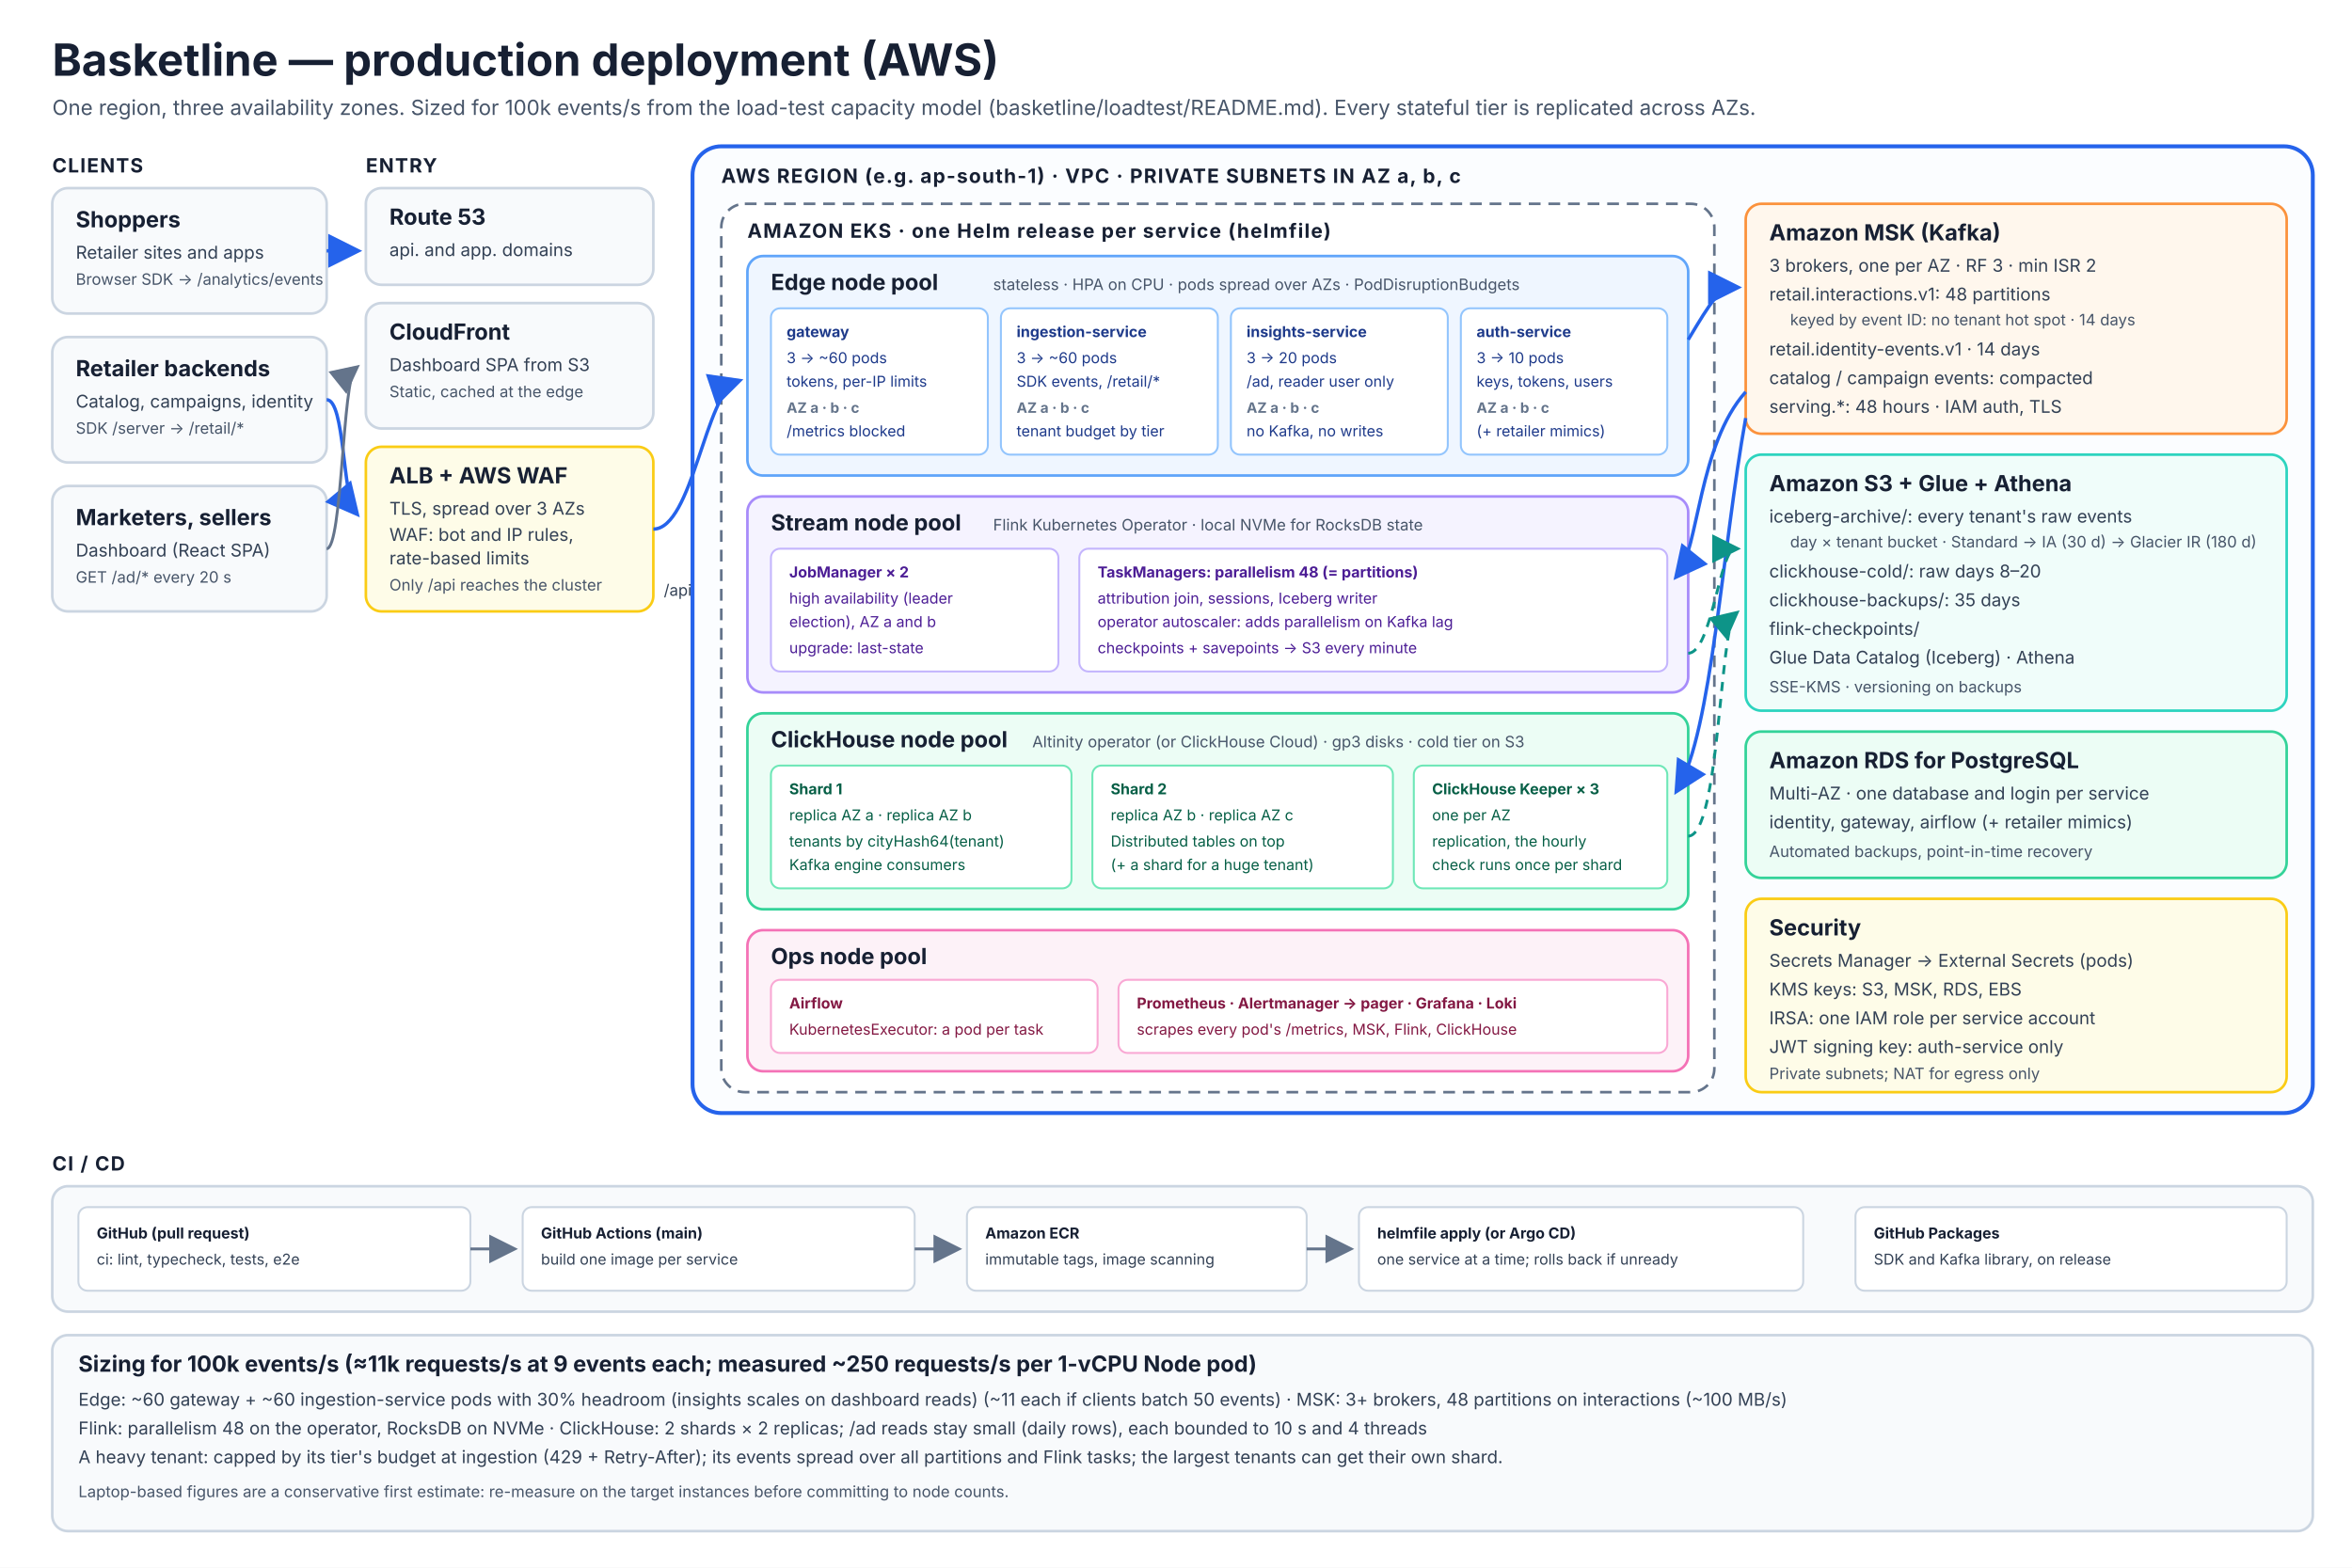
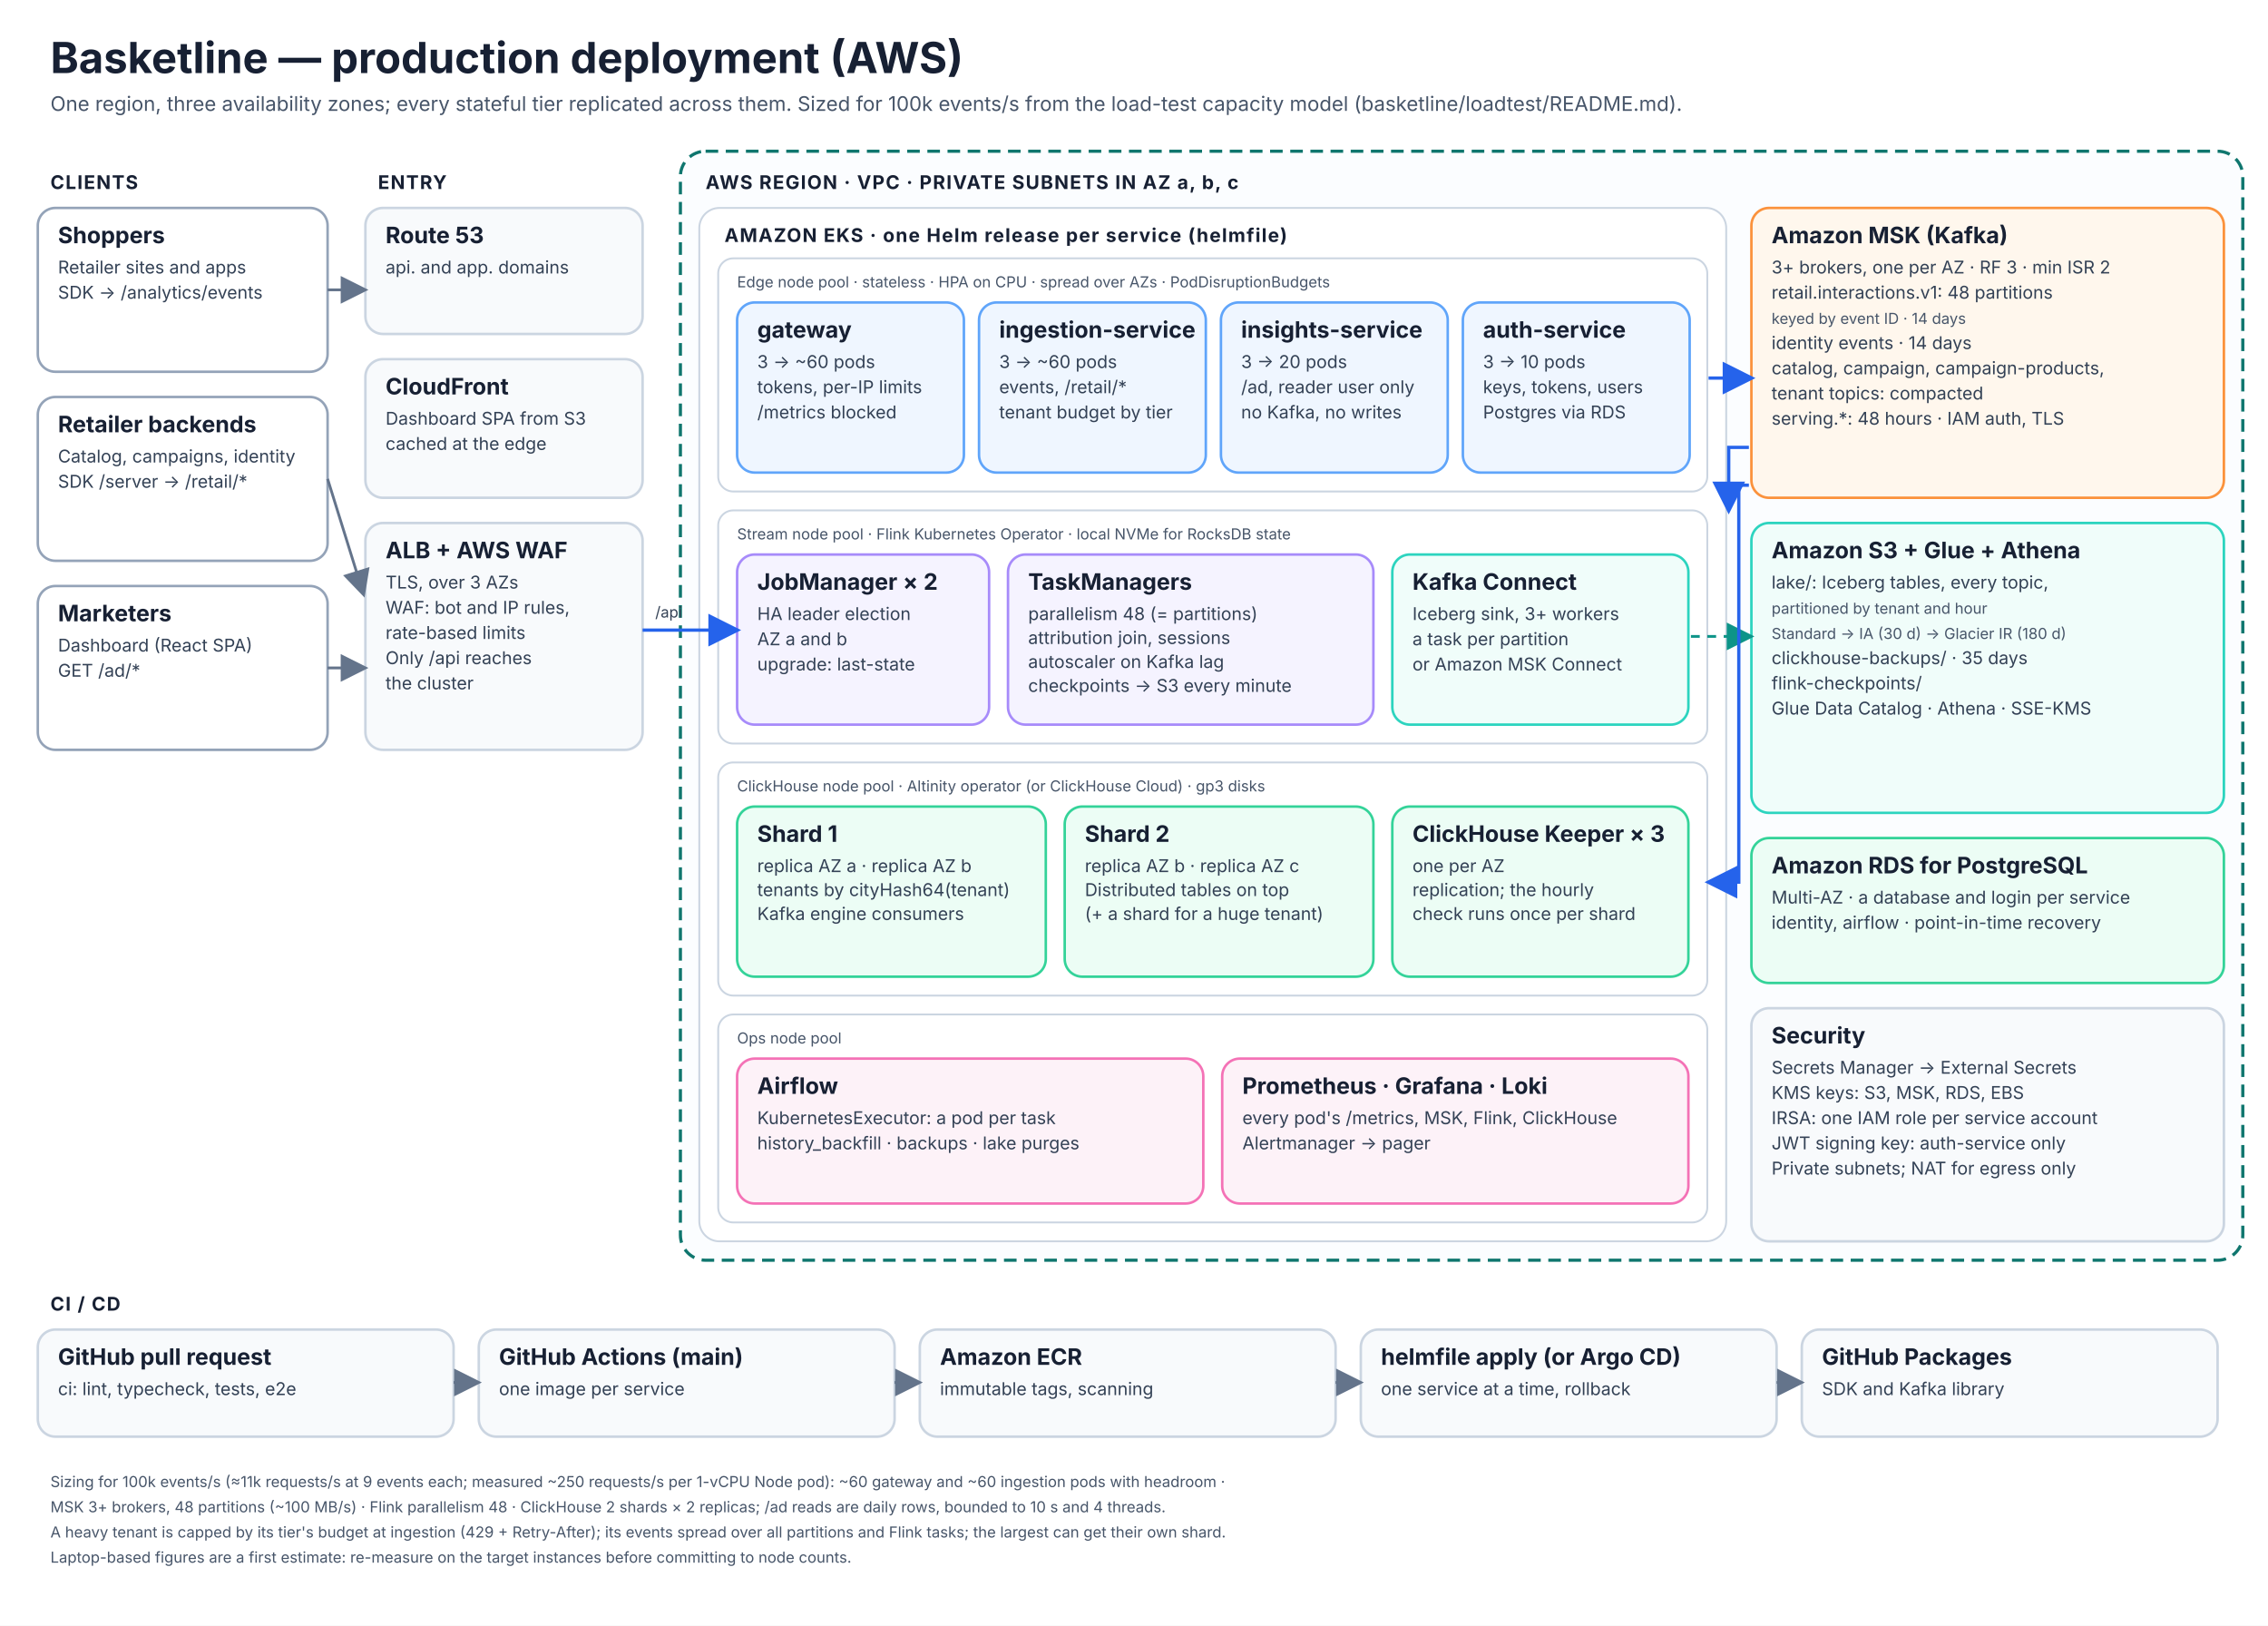
- <svg xmlns="http://www.w3.org/2000/svg" width="1800" height="1200" viewBox="0 0 1800 1200" role="img" aria-labelledby="title desc">
+ <svg xmlns="http://www.w3.org/2000/svg" width="1800" height="1290" viewBox="0 0 1800 1290" role="img" aria-labelledby="title desc">
  <defs>
    <marker id="arrow" markerWidth="10" markerHeight="10" refX="8" refY="5" orient="auto">
      <path d="M0,0 L10,5 L0,10 z" fill="#64748b" />
    </marker>
    <marker id="arrowBlue" markerWidth="10" markerHeight="10" refX="8" refY="5" orient="auto">
      <path d="M0,0 L10,5 L0,10 z" fill="#2563eb" />
    </marker>
    <marker id="arrowTeal" markerWidth="10" markerHeight="10" refX="8" refY="5" orient="auto">
      <path d="M0,0 L10,5 L0,10 z" fill="#0d9488" />
    </marker>
-     <marker id="arrowPink" markerWidth="10" markerHeight="10" refX="8" refY="5" orient="auto">
-       <path d="M0,0 L10,5 L0,10 z" fill="#db2777" />
+     <marker id="arrowOrange" markerWidth="10" markerHeight="10" refX="8" refY="5" orient="auto">
+       <path d="M0,0 L10,5 L0,10 z" fill="#ea580c" />
    </marker>
    <style>
      text{font-family:Inter,-apple-system,BlinkMacSystemFont,"Segoe UI",sans-serif;fill:#172033}
      .title{font-size:34px;font-weight:750}.sub{font-size:16px;fill:#475569}
      .zone{font-size:15px;font-weight:700;letter-spacing:.06em}
-       .head{font-size:17px;font-weight:700}.body{font-size:13.5px;fill:#334155}.small{font-size:12px;fill:#475569}
-       .box{rx:12;stroke-width:2}.infra{fill:#f8fafc;stroke:#cbd5e1}.svc{fill:#eff6ff;stroke:#60a5fa}.kafka{fill:#fff7ed;stroke:#fb923c}.proc{fill:#f5f3ff;stroke:#a78bfa}.db{fill:#ecfdf5;stroke:#34d399}.archive{fill:#f0fdfa;stroke:#2dd4bf}.ops{fill:#fdf2f8;stroke:#f472b6}.sec{fill:#fefce8;stroke:#facc15}
-       .region{fill:#fbfdff;stroke:#2563eb;stroke-width:3;rx:22}
-       .eks{fill:#ffffff;stroke:#64748b;stroke-width:2;stroke-dasharray:9 6;rx:18}
-       .pod{rx:7;stroke-width:1.5;fill:#ffffff;stroke:#93c5fd}
-       .podtxt{font-size:11.5px;fill:#1e3a8a}
-       .az{font-size:11px;font-weight:700;fill:#64748b}
+       .head{font-size:18px;font-weight:700}.body{font-size:14px;fill:#334155}.small{font-size:12px;fill:#475569}
+       .tag{font-size:12px;font-weight:700;fill:#1d4ed8}
+       .infra{fill:#f8fafc;stroke:#cbd5e1;stroke-width:2}.svc{fill:#eff6ff;stroke:#60a5fa;stroke-width:2}
+       .kafka{fill:#fff7ed;stroke:#fb923c;stroke-width:2}.proc{fill:#f5f3ff;stroke:#a78bfa;stroke-width:2}
+       .db{fill:#ecfdf5;stroke:#34d399;stroke-width:2}.archive{fill:#f0fdfa;stroke:#2dd4bf;stroke-width:2}
+       .ops{fill:#fdf2f8;stroke:#f472b6;stroke-width:2}.client{fill:#ffffff;stroke:#94a3b8;stroke-width:2}
+       .retailer{fill:#fafafa;stroke:#94a3b8;stroke-width:2;stroke-dasharray:9 7}
+       .platform{fill:#f8fbff;stroke:#2563eb;stroke-width:3}
+       .region{fill:#fbfdff;stroke:#0f766e;stroke-width:2.5;stroke-dasharray:10 6}
+       .pool{fill:#ffffff;stroke:#cbd5e1;stroke-width:1.5}
      .arrow{fill:none;stroke:#64748b;stroke-width:2.2;marker-end:url(#arrow)}
      .live{fill:none;stroke:#2563eb;stroke-width:2.6;marker-end:url(#arrowBlue)}
      .batch{fill:none;stroke:#0d9488;stroke-width:2.2;stroke-dasharray:7 6;marker-end:url(#arrowTeal)}
-       .scrape{fill:none;stroke:#db2777;stroke-width:1.8;stroke-dasharray:4 5;marker-end:url(#arrowPink)}
+       .ref{fill:none;stroke:#ea580c;stroke-width:2.2;marker-end:url(#arrowOrange)}
      .lbl{font-size:12px;fill:#334155}
    </style>
  </defs>
-   <rect width="1800" height="1200" fill="#ffffff" />
+   <rect width="1800" height="1290" fill="#ffffff" />
  <text x="40" y="58" class="title">Basketline — production deployment (AWS)</text>
-   <text x="40" y="88" class="sub">One region, three availability zones. Sized for 100k events/s from the load-test capacity model (basketline/loadtest/README.md). Every stateful tier is replicated across AZs.</text>
-   <text x="40" y="132" class="zone" fill="#64748b">CLIENTS</text>
-   <rect x="40" y="144" width="210" height="96" class="box infra" />
-   <text x="58" y="174" class="head">Shoppers</text>
-   <text x="58" y="198" class="body">Retailer sites and apps</text>
-   <text x="58" y="218" class="small">Browser SDK → /analytics/events</text>
-   <rect x="40" y="258" width="210" height="96" class="box infra" />
-   <text x="58" y="288" class="head">Retailer backends</text>
-   <text x="58" y="312" class="body">Catalog, campaigns, identity</text>
-   <text x="58" y="332" class="small">SDK /server → /retail/*</text>
-   <rect x="40" y="372" width="210" height="96" class="box infra" />
-   <text x="58" y="402" class="head">Marketers, sellers</text>
-   <text x="58" y="426" class="body">Dashboard (React SPA)</text>
-   <text x="58" y="446" class="small">GET /ad/* every 20 s</text>
-   <text x="280" y="132" class="zone" fill="#64748b">ENTRY</text>
-   <rect x="280" y="144" width="220" height="74" class="box infra" />
-   <text x="298" y="172" class="head">Route 53</text>
-   <text x="298" y="196" class="body">api. and app. domains</text>
-   <rect x="280" y="232" width="220" height="96" class="box infra" />
-   <text x="298" y="260" class="head">CloudFront</text>
-   <text x="298" y="284" class="body">Dashboard SPA from S3</text>
-   <text x="298" y="304" class="small">Static, cached at the edge</text>
-   <rect x="280" y="342" width="220" height="126" class="box sec" />
-   <text x="298" y="370" class="head">ALB + AWS WAF</text>
-   <text x="298" y="394" class="body">TLS, spread over 3 AZs</text>
-   <text x="298" y="414" class="body">WAF: bot and IP rules,</text>
-   <text x="298" y="432" class="body">rate-based limits</text>
-   <text x="298" y="452" class="small">Only /api reaches the cluster</text>
-   <rect x="530" y="112" width="1240" height="740" class="region" />
-   <text x="552" y="140" class="zone" fill="#1d4ed8">AWS REGION (e.g. ap-south-1) · VPC · PRIVATE SUBNETS IN AZ a, b, c</text>
-   <rect x="552" y="156" width="760" height="680" class="eks" />
-   <text x="572" y="182" class="zone" fill="#475569">AMAZON EKS · one Helm release per service (helmfile)</text>
-   <rect x="572" y="196" width="720" height="168" class="box svc" />
-   <text x="590" y="222" class="head">Edge node pool</text>
-   <text x="760" y="222" class="small">stateless · HPA on CPU · pods spread over AZs · PodDisruptionBudgets</text>
-   <rect x="590" y="236" width="166" height="112" class="pod" />
-   <text x="602" y="258" class="podtxt" font-weight="700">gateway</text>
-   <text x="602" y="278" class="podtxt">3 → ~60 pods</text>
-   <text x="602" y="296" class="podtxt">tokens, per-IP limits</text>
-   <text x="602" y="316" class="az">AZ a · b · c</text>
-   <text x="602" y="334" class="podtxt">/metrics blocked</text>
-   <rect x="766" y="236" width="166" height="112" class="pod" />
-   <text x="778" y="258" class="podtxt" font-weight="700">ingestion-service</text>
-   <text x="778" y="278" class="podtxt">3 → ~60 pods</text>
-   <text x="778" y="296" class="podtxt">SDK events, /retail/*</text>
-   <text x="778" y="316" class="az">AZ a · b · c</text>
-   <text x="778" y="334" class="podtxt">tenant budget by tier</text>
-   <rect x="942" y="236" width="166" height="112" class="pod" />
-   <text x="954" y="258" class="podtxt" font-weight="700">insights-service</text>
-   <text x="954" y="278" class="podtxt">3 → 20 pods</text>
-   <text x="954" y="296" class="podtxt">/ad, reader user only</text>
-   <text x="954" y="316" class="az">AZ a · b · c</text>
-   <text x="954" y="334" class="podtxt">no Kafka, no writes</text>
-   <rect x="1118" y="236" width="158" height="112" class="pod" />
-   <text x="1130" y="258" class="podtxt" font-weight="700">auth-service</text>
-   <text x="1130" y="278" class="podtxt">3 → 10 pods</text>
-   <text x="1130" y="296" class="podtxt">keys, tokens, users</text>
-   <text x="1130" y="316" class="az">AZ a · b · c</text>
-   <text x="1130" y="334" class="podtxt">(+ retailer mimics)</text>
-   <rect x="572" y="380" width="720" height="150" class="box proc" />
-   <text x="590" y="406" class="head">Stream node pool</text>
-   <text x="760" y="406" class="small">Flink Kubernetes Operator · local NVMe for RocksDB state</text>
-   <rect x="590" y="420" width="220" height="94" class="pod" style="stroke:#c4b5fd" />
-   <text x="604" y="442" class="podtxt" font-weight="700" style="fill:#4c1d95">JobManager × 2</text>
-   <text x="604" y="462" class="podtxt" style="fill:#4c1d95">high availability (leader</text>
-   <text x="604" y="480" class="podtxt" style="fill:#4c1d95">election), AZ a and b</text>
-   <text x="604" y="500" class="podtxt" style="fill:#4c1d95">upgrade: last-state</text>
-   <rect x="826" y="420" width="450" height="94" class="pod" style="stroke:#c4b5fd" />
-   <text x="840" y="442" class="podtxt" font-weight="700" style="fill:#4c1d95">TaskManagers: parallelism 48 (= partitions)</text>
-   <text x="840" y="462" class="podtxt" style="fill:#4c1d95">attribution join, sessions, Iceberg writer</text>
-   <text x="840" y="480" class="podtxt" style="fill:#4c1d95">operator autoscaler: adds parallelism on Kafka lag</text>
-   <text x="840" y="500" class="podtxt" style="fill:#4c1d95">checkpoints + savepoints → S3 every minute</text>
-   <rect x="572" y="546" width="720" height="150" class="box db" />
-   <text x="590" y="572" class="head">ClickHouse node pool</text>
-   <text x="790" y="572" class="small">Altinity operator (or ClickHouse Cloud) · gp3 disks · cold tier on S3</text>
-   <rect x="590" y="586" width="230" height="94" class="pod" style="stroke:#6ee7b7" />
-   <text x="604" y="608" class="podtxt" font-weight="700" style="fill:#065f46">Shard 1</text>
-   <text x="604" y="628" class="podtxt" style="fill:#065f46">replica AZ a · replica AZ b</text>
-   <text x="604" y="648" class="podtxt" style="fill:#065f46">tenants by cityHash64(tenant)</text>
-   <text x="604" y="666" class="podtxt" style="fill:#065f46">Kafka engine consumers</text>
-   <rect x="836" y="586" width="230" height="94" class="pod" style="stroke:#6ee7b7" />
-   <text x="850" y="608" class="podtxt" font-weight="700" style="fill:#065f46">Shard 2</text>
-   <text x="850" y="628" class="podtxt" style="fill:#065f46">replica AZ b · replica AZ c</text>
-   <text x="850" y="648" class="podtxt" style="fill:#065f46">Distributed tables on top</text>
-   <text x="850" y="666" class="podtxt" style="fill:#065f46">(+ a shard for a huge tenant)</text>
-   <rect x="1082" y="586" width="194" height="94" class="pod" style="stroke:#6ee7b7" />
-   <text x="1096" y="608" class="podtxt" font-weight="700" style="fill:#065f46">ClickHouse Keeper × 3</text>
-   <text x="1096" y="628" class="podtxt" style="fill:#065f46">one per AZ</text>
-   <text x="1096" y="648" class="podtxt" style="fill:#065f46">replication, the hourly</text>
-   <text x="1096" y="666" class="podtxt" style="fill:#065f46">check runs once per shard</text>
-   <rect x="572" y="712" width="720" height="108" class="box ops" />
-   <text x="590" y="738" class="head">Ops node pool</text>
-   <rect x="590" y="750" width="250" height="56" class="pod" style="stroke:#f9a8d4" />
-   <text x="604" y="772" class="podtxt" font-weight="700" style="fill:#831843">Airflow</text>
-   <text x="604" y="792" class="podtxt" style="fill:#831843">KubernetesExecutor: a pod per task</text>
-   <rect x="856" y="750" width="420" height="56" class="pod" style="stroke:#f9a8d4" />
-   <text x="870" y="772" class="podtxt" font-weight="700" style="fill:#831843">Prometheus · Alertmanager → pager · Grafana · Loki</text>
-   <text x="870" y="792" class="podtxt" style="fill:#831843">scrapes every pod's /metrics, MSK, Flink, ClickHouse</text>
-   <rect x="1336" y="156" width="414" height="176" class="box kafka" />
-   <text x="1354" y="184" class="head">Amazon MSK (Kafka)</text>
-   <text x="1354" y="208" class="body">3 brokers, one per AZ · RF 3 · min ISR 2</text>
-   <text x="1354" y="230" class="body">retail.interactions.v1: 48 partitions</text>
-   <text x="1370" y="249" class="small">keyed by event ID: no tenant hot spot · 14 days</text>
-   <text x="1354" y="272" class="body">retail.identity-events.v1 · 14 days</text>
-   <text x="1354" y="294" class="body">catalog / campaign events: compacted</text>
-   <text x="1354" y="316" class="body">serving.*: 48 hours · IAM auth, TLS</text>
-   <rect x="1336" y="348" width="414" height="196" class="box archive" />
-   <text x="1354" y="376" class="head">Amazon S3 + Glue + Athena</text>
-   <text x="1354" y="400" class="body">iceberg-archive/: every tenant's raw events</text>
-   <text x="1370" y="419" class="small">day × tenant bucket · Standard → IA (30 d) → Glacier IR (180 d)</text>
-   <text x="1354" y="442" class="body">clickhouse-cold/: raw days 8–20</text>
-   <text x="1354" y="464" class="body">clickhouse-backups/: 35 days</text>
-   <text x="1354" y="486" class="body">flink-checkpoints/</text>
-   <text x="1354" y="508" class="body">Glue Data Catalog (Iceberg) · Athena</text>
-   <text x="1354" y="530" class="small">SSE-KMS · versioning on backups</text>
-   <rect x="1336" y="560" width="414" height="112" class="box db" />
-   <text x="1354" y="588" class="head">Amazon RDS for PostgreSQL</text>
-   <text x="1354" y="612" class="body">Multi-AZ · one database and login per service</text>
-   <text x="1354" y="634" class="body">identity, gateway, airflow (+ retailer mimics)</text>
-   <text x="1354" y="656" class="small">Automated backups, point-in-time recovery</text>
-   <rect x="1336" y="688" width="414" height="148" class="box sec" />
-   <text x="1354" y="716" class="head">Security</text>
-   <text x="1354" y="740" class="body">Secrets Manager → External Secrets (pods)</text>
-   <text x="1354" y="762" class="body">KMS keys: S3, MSK, RDS, EBS</text>
-   <text x="1354" y="784" class="body">IRSA: one IAM role per service account</text>
-   <text x="1354" y="806" class="body">JWT signing key: auth-service only</text>
-   <text x="1354" y="826" class="small">Private subnets; NAT for egress only</text>
-   <text x="40" y="896" class="zone" fill="#64748b">CI / CD</text>
-   <rect x="40" y="908" width="1730" height="96" class="box infra" />
-   <rect x="60" y="924" width="300" height="64" class="pod" style="stroke:#cbd5e1" />
-   <text x="74" y="948" class="podtxt" font-weight="700" style="fill:#172033">GitHub (pull request)</text>
-   <text x="74" y="968" class="podtxt" style="fill:#334155">ci: lint, typecheck, tests, e2e</text>
-   <rect x="400" y="924" width="300" height="64" class="pod" style="stroke:#cbd5e1" />
-   <text x="414" y="948" class="podtxt" font-weight="700" style="fill:#172033">GitHub Actions (main)</text>
-   <text x="414" y="968" class="podtxt" style="fill:#334155">build one image per service</text>
-   <rect x="740" y="924" width="260" height="64" class="pod" style="stroke:#cbd5e1" />
-   <text x="754" y="948" class="podtxt" font-weight="700" style="fill:#172033">Amazon ECR</text>
-   <text x="754" y="968" class="podtxt" style="fill:#334155">immutable tags, image scanning</text>
-   <rect x="1040" y="924" width="340" height="64" class="pod" style="stroke:#cbd5e1" />
-   <text x="1054" y="948" class="podtxt" font-weight="700" style="fill:#172033">helmfile apply (or Argo CD)</text>
-   <text x="1054" y="968" class="podtxt" style="fill:#334155">one service at a time; rolls back if unready</text>
-   <rect x="1420" y="924" width="330" height="64" class="pod" style="stroke:#cbd5e1" />
-   <text x="1434" y="948" class="podtxt" font-weight="700" style="fill:#172033">GitHub Packages</text>
-   <text x="1434" y="968" class="podtxt" style="fill:#334155">SDK and Kafka library, on release</text>
-   <path d="M360 956 H392" class="arrow" />
-   <path d="M700 956 H732" class="arrow" />
-   <path d="M1000 956 H1032" class="arrow" />
-   <rect x="40" y="1022" width="1730" height="150" class="box infra" />
-   <text x="60" y="1050" class="head">Sizing for 100k events/s (≈11k requests/s at 9 events each; measured ~250 requests/s per 1-vCPU Node pod)</text>
-   <text x="60" y="1076" class="body">Edge: ~60 gateway + ~60 ingestion-service pods with 30% headroom (insights scales on dashboard reads) (~11 each if clients batch 50 events) · MSK: 3+ brokers, 48 partitions on interactions (~100 MB/s)</text>
-   <text x="60" y="1098" class="body">Flink: parallelism 48 on the operator, RocksDB on NVMe · ClickHouse: 2 shards × 2 replicas; /ad reads stay small (daily rows), each bounded to 10 s and 4 threads</text>
-   <text x="60" y="1120" class="body">A heavy tenant: capped by its tier's budget at ingestion (429 + Retry-After); its events spread over all partitions and Flink tasks; the largest tenants can get their own shard.</text>
-   <text x="60" y="1146" class="small">Laptop-based figures are a conservative first estimate: re-measure on the target instances before committing to node counts.</text>
-   <path d="M250 192 H272" class="live" />
-   <path d="M250 306 C264 306 262 380 272 392" class="live" />
-   <path d="M250 420 C262 420 262 290 272 282" class="arrow" />
-   <path d="M500 405 C530 405 540 300 564 292" class="live" />
-   <text x="508" y="456" class="lbl">/api</text>
-   <path d="M1292 260 C1310 230 1316 220 1328 220" class="live" />
-   <path d="M1336 300 C1300 340 1300 420 1284 440" class="live" />
-   <path d="M1336 320 C1318 420 1310 560 1284 604" class="live" />
-   <path d="M1292 500 C1310 500 1316 420 1328 420" class="batch" />
-   <path d="M1292 640 C1316 640 1316 480 1328 470" class="batch" />
+   <text x="40" y="88" class="sub">One region, three availability zones; every stateful tier replicated across them. Sized for 100k events/s from the load-test capacity model (basketline/loadtest/README.md).</text>
+   <text x="40" y="150" class="zone" fill="#64748b">CLIENTS</text>
+   <rect x="30" y="165" width="230" height="130" rx="14" class="client" />
+   <text x="46" y="193" class="head">Shoppers</text>
+   <text x="46" y="217" class="body">Retailer sites and apps</text>
+   <text x="46" y="237" class="body">SDK → /analytics/events</text>
+   <rect x="30" y="315" width="230" height="130" rx="14" class="client" />
+   <text x="46" y="343" class="head">Retailer backends</text>
+   <text x="46" y="367" class="body">Catalog, campaigns, identity</text>
+   <text x="46" y="387" class="body">SDK /server → /retail/*</text>
+   <rect x="30" y="465" width="230" height="130" rx="14" class="client" />
+   <text x="46" y="493" class="head">Marketers</text>
+   <text x="46" y="517" class="body">Dashboard (React SPA)</text>
+   <text x="46" y="537" class="body">GET /ad/*</text>
+   <text x="300" y="150" class="zone" fill="#64748b">ENTRY</text>
+   <rect x="290" y="165" width="220" height="100" rx="14" class="infra" />
+   <text x="306" y="193" class="head">Route 53</text>
+   <text x="306" y="217" class="body">api. and app. domains</text>
+   <rect x="290" y="285" width="220" height="110" rx="14" class="infra" />
+   <text x="306" y="313" class="head">CloudFront</text>
+   <text x="306" y="337" class="body">Dashboard SPA from S3</text>
+   <text x="306" y="357" class="body">cached at the edge</text>
+   <rect x="290" y="415" width="220" height="180" rx="14" class="infra" />
+   <text x="306" y="443" class="head">ALB + AWS WAF</text>
+   <text x="306" y="467" class="body">TLS, over 3 AZs</text>
+   <text x="306" y="487" class="body">WAF: bot and IP rules,</text>
+   <text x="306" y="507" class="body">rate-based limits</text>
+   <text x="306" y="527" class="body">Only /api reaches</text>
+   <text x="306" y="547" class="body">the cluster</text>
+   <rect x="540" y="120" width="1240" height="880" rx="20" class="region" />
+   <text x="560" y="150" class="zone" fill="#0f766e">AWS REGION · VPC · PRIVATE SUBNETS IN AZ a, b, c</text>
+   <rect x="555" y="165" width="815" height="820" rx="16" class="pool" />
+   <text x="575" y="192" class="zone" fill="#2563eb">AMAZON EKS · one Helm release per service (helmfile)</text>
+   <rect x="570" y="205" width="785" height="185" rx="12" class="pool" />
+   <text x="585" y="228" class="small">Edge node pool · stateless · HPA on CPU · spread over AZs · PodDisruptionBudgets</text>
+   <rect x="585" y="240" width="180" height="135" rx="14" class="svc" />
+   <text x="601" y="268" class="head">gateway</text>
+   <text x="601" y="292" class="body">3 → ~60 pods</text>
+   <text x="601" y="312" class="body">tokens, per-IP limits</text>
+   <text x="601" y="332" class="body">/metrics blocked</text>
+   <rect x="777" y="240" width="180" height="135" rx="14" class="svc" />
+   <text x="793" y="268" class="head">ingestion-service</text>
+   <text x="793" y="292" class="body">3 → ~60 pods</text>
+   <text x="793" y="312" class="body">events, /retail/*</text>
+   <text x="793" y="332" class="body">tenant budget by tier</text>
+   <rect x="969" y="240" width="180" height="135" rx="14" class="svc" />
+   <text x="985" y="268" class="head">insights-service</text>
+   <text x="985" y="292" class="body">3 → 20 pods</text>
+   <text x="985" y="312" class="body">/ad, reader user only</text>
+   <text x="985" y="332" class="body">no Kafka, no writes</text>
+   <rect x="1161" y="240" width="180" height="135" rx="14" class="svc" />
+   <text x="1177" y="268" class="head">auth-service</text>
+   <text x="1177" y="292" class="body">3 → 10 pods</text>
+   <text x="1177" y="312" class="body">keys, tokens, users</text>
+   <text x="1177" y="332" class="body">Postgres via RDS</text>
+   <rect x="570" y="405" width="785" height="185" rx="12" class="pool" />
+   <text x="585" y="428" class="small">Stream node pool · Flink Kubernetes Operator · local NVMe for RocksDB state</text>
+   <rect x="585" y="440" width="200" height="135" rx="14" class="proc" />
+   <text x="601" y="468" class="head">JobManager × 2</text>
+   <text x="601" y="492" class="body">HA leader election</text>
+   <text x="601" y="512" class="body">AZ a and b</text>
+   <text x="601" y="532" class="body">upgrade: last-state</text>
+   <rect x="800" y="440" width="290" height="135" rx="14" class="proc" />
+   <text x="816" y="468" class="head">TaskManagers</text>
+   <text x="816" y="492" class="body">parallelism 48 (= partitions)</text>
+   <text x="816" y="511" class="body">attribution join, sessions</text>
+   <text x="816" y="530" class="body">autoscaler on Kafka lag</text>
+   <text x="816" y="549" class="body">checkpoints → S3 every minute</text>
+   <rect x="1105" y="440" width="235" height="135" rx="14" class="archive" />
+   <text x="1121" y="468" class="head">Kafka Connect</text>
+   <text x="1121" y="492" class="body">Iceberg sink, 3+ workers</text>
+   <text x="1121" y="512" class="body">a task per partition</text>
+   <text x="1121" y="532" class="body">or Amazon MSK Connect</text>
+   <rect x="570" y="605" width="785" height="185" rx="12" class="pool" />
+   <text x="585" y="628" class="small">ClickHouse node pool · Altinity operator (or ClickHouse Cloud) · gp3 disks</text>
+   <rect x="585" y="640" width="245" height="135" rx="14" class="db" />
+   <text x="601" y="668" class="head">Shard 1</text>
+   <text x="601" y="692" class="body">replica AZ a · replica AZ b</text>
+   <text x="601" y="711" class="body">tenants by cityHash64(tenant)</text>
+   <text x="601" y="730" class="body">Kafka engine consumers</text>
+   <rect x="845" y="640" width="245" height="135" rx="14" class="db" />
+   <text x="861" y="668" class="head">Shard 2</text>
+   <text x="861" y="692" class="body">replica AZ b · replica AZ c</text>
+   <text x="861" y="711" class="body">Distributed tables on top</text>
+   <text x="861" y="730" class="body">(+ a shard for a huge tenant)</text>
+   <rect x="1105" y="640" width="235" height="135" rx="14" class="db" />
+   <text x="1121" y="668" class="head">ClickHouse Keeper × 3</text>
+   <text x="1121" y="692" class="body">one per AZ</text>
+   <text x="1121" y="711" class="body">replication; the hourly</text>
+   <text x="1121" y="730" class="body">check runs once per shard</text>
+   <rect x="570" y="805" width="785" height="165" rx="12" class="pool" />
+   <text x="585" y="828" class="small">Ops node pool</text>
+   <rect x="585" y="840" width="370" height="115" rx="14" class="ops" />
+   <text x="601" y="868" class="head">Airflow</text>
+   <text x="601" y="892" class="body">KubernetesExecutor: a pod per task</text>
+   <text x="601" y="912" class="body">history_backfill · backups · lake purges</text>
+   <rect x="970" y="840" width="370" height="115" rx="14" class="ops" />
+   <text x="986" y="868" class="head">Prometheus · Grafana · Loki</text>
+   <text x="986" y="892" class="body">every pod's /metrics, MSK, Flink, ClickHouse</text>
+   <text x="986" y="912" class="body">Alertmanager → pager</text>
+   <rect x="1390" y="165" width="375" height="230" rx="14" class="kafka" />
+   <text x="1406" y="193" class="head">Amazon MSK (Kafka)</text>
+   <text x="1406" y="217" class="body">3+ brokers, one per AZ · RF 3 · min ISR 2</text>
+   <text x="1406" y="237" class="body">retail.interactions.v1: 48 partitions</text>
+   <text x="1406" y="257" class="small">  keyed by event ID · 14 days</text>
+   <text x="1406" y="277" class="body">identity events · 14 days</text>
+   <text x="1406" y="297" class="body">catalog, campaign, campaign-products,</text>
+   <text x="1406" y="317" class="body">tenant topics: compacted</text>
+   <text x="1406" y="337" class="body">serving.*: 48 hours · IAM auth, TLS</text>
+   <rect x="1390" y="415" width="375" height="230" rx="14" class="archive" />
+   <text x="1406" y="443" class="head">Amazon S3 + Glue + Athena</text>
+   <text x="1406" y="467" class="body">lake/: Iceberg tables, every topic,</text>
+   <text x="1406" y="487" class="small">  partitioned by tenant and hour</text>
+   <text x="1406" y="507" class="small">  Standard → IA (30 d) → Glacier IR (180 d)</text>
+   <text x="1406" y="527" class="body">clickhouse-backups/ · 35 days</text>
+   <text x="1406" y="547" class="body">flink-checkpoints/</text>
+   <text x="1406" y="567" class="body">Glue Data Catalog · Athena · SSE-KMS</text>
+   <rect x="1390" y="665" width="375" height="115" rx="14" class="db" />
+   <text x="1406" y="693" class="head">Amazon RDS for PostgreSQL</text>
+   <text x="1406" y="717" class="body">Multi-AZ · a database and login per service</text>
+   <text x="1406" y="737" class="body">identity, airflow · point-in-time recovery</text>
+   <rect x="1390" y="800" width="375" height="185" rx="14" class="infra" />
+   <text x="1406" y="828" class="head">Security</text>
+   <text x="1406" y="852" class="body">Secrets Manager → External Secrets</text>
+   <text x="1406" y="872" class="body">KMS keys: S3, MSK, RDS, EBS</text>
+   <text x="1406" y="892" class="body">IRSA: one IAM role per service account</text>
+   <text x="1406" y="912" class="body">JWT signing key: auth-service only</text>
+   <text x="1406" y="932" class="body">Private subnets; NAT for egress only</text>
+   <path d="M260,230 H288" class="arrow" />
+   <path d="M260,530 H288" class="arrow" />
+   <path d="M260,380 L288,470" class="arrow" />
+   <path d="M510,500 H583" class="live" />
+   <text x="520" y="490" class="lbl">/api</text>
+   <path d="M1356,300 H1388" class="live" />
+   <path d="M1388,355 H1372 V403" class="live" />
+   <path d="M1342,505 H1388" class="batch" />
+   <path d="M1388,385 H1380 V700 H1358" class="live" />
+   <text x="40" y="1040" class="zone" fill="#64748b">CI / CD</text>
+   <rect x="30" y="1055" width="330" height="85" rx="14" class="infra" />
+   <text x="46" y="1083" class="head">GitHub pull request</text>
+   <text x="46" y="1107" class="body">ci: lint, typecheck, tests, e2e</text>
+   <rect x="380" y="1055" width="330" height="85" rx="14" class="infra" />
+   <text x="396" y="1083" class="head">GitHub Actions (main)</text>
+   <text x="396" y="1107" class="body">one image per service</text>
+   <path d="M360,1097 H378" class="arrow" />
+   <rect x="730" y="1055" width="330" height="85" rx="14" class="infra" />
+   <text x="746" y="1083" class="head">Amazon ECR</text>
+   <text x="746" y="1107" class="body">immutable tags, scanning</text>
+   <path d="M710,1097 H728" class="arrow" />
+   <rect x="1080" y="1055" width="330" height="85" rx="14" class="infra" />
+   <text x="1096" y="1083" class="head">helmfile apply (or Argo CD)</text>
+   <text x="1096" y="1107" class="body">one service at a time, rollback</text>
+   <path d="M1060,1097 H1078" class="arrow" />
+   <rect x="1430" y="1055" width="330" height="85" rx="14" class="infra" />
+   <text x="1446" y="1083" class="head">GitHub Packages</text>
+   <text x="1446" y="1107" class="body">SDK and Kafka library</text>
+   <path d="M1410,1097 H1428" class="arrow" />
+   <text x="40" y="1180" class="small">Sizing for 100k events/s (≈11k requests/s at 9 events each; measured ~250 requests/s per 1-vCPU Node pod): ~60 gateway and ~60 ingestion pods with headroom ·</text>
+   <text x="40" y="1200" class="small">MSK 3+ brokers, 48 partitions (~100 MB/s) · Flink parallelism 48 · ClickHouse 2 shards × 2 replicas; /ad reads are daily rows, bounded to 10 s and 4 threads.</text>
+   <text x="40" y="1220" class="small">A heavy tenant is capped by its tier's budget at ingestion (429 + Retry-After); its events spread over all partitions and Flink tasks; the largest can get their own shard.</text>
+   <text x="40" y="1240" class="small">Laptop-based figures are a first estimate: re-measure on the target instances before committing to node counts.</text>
</svg>
